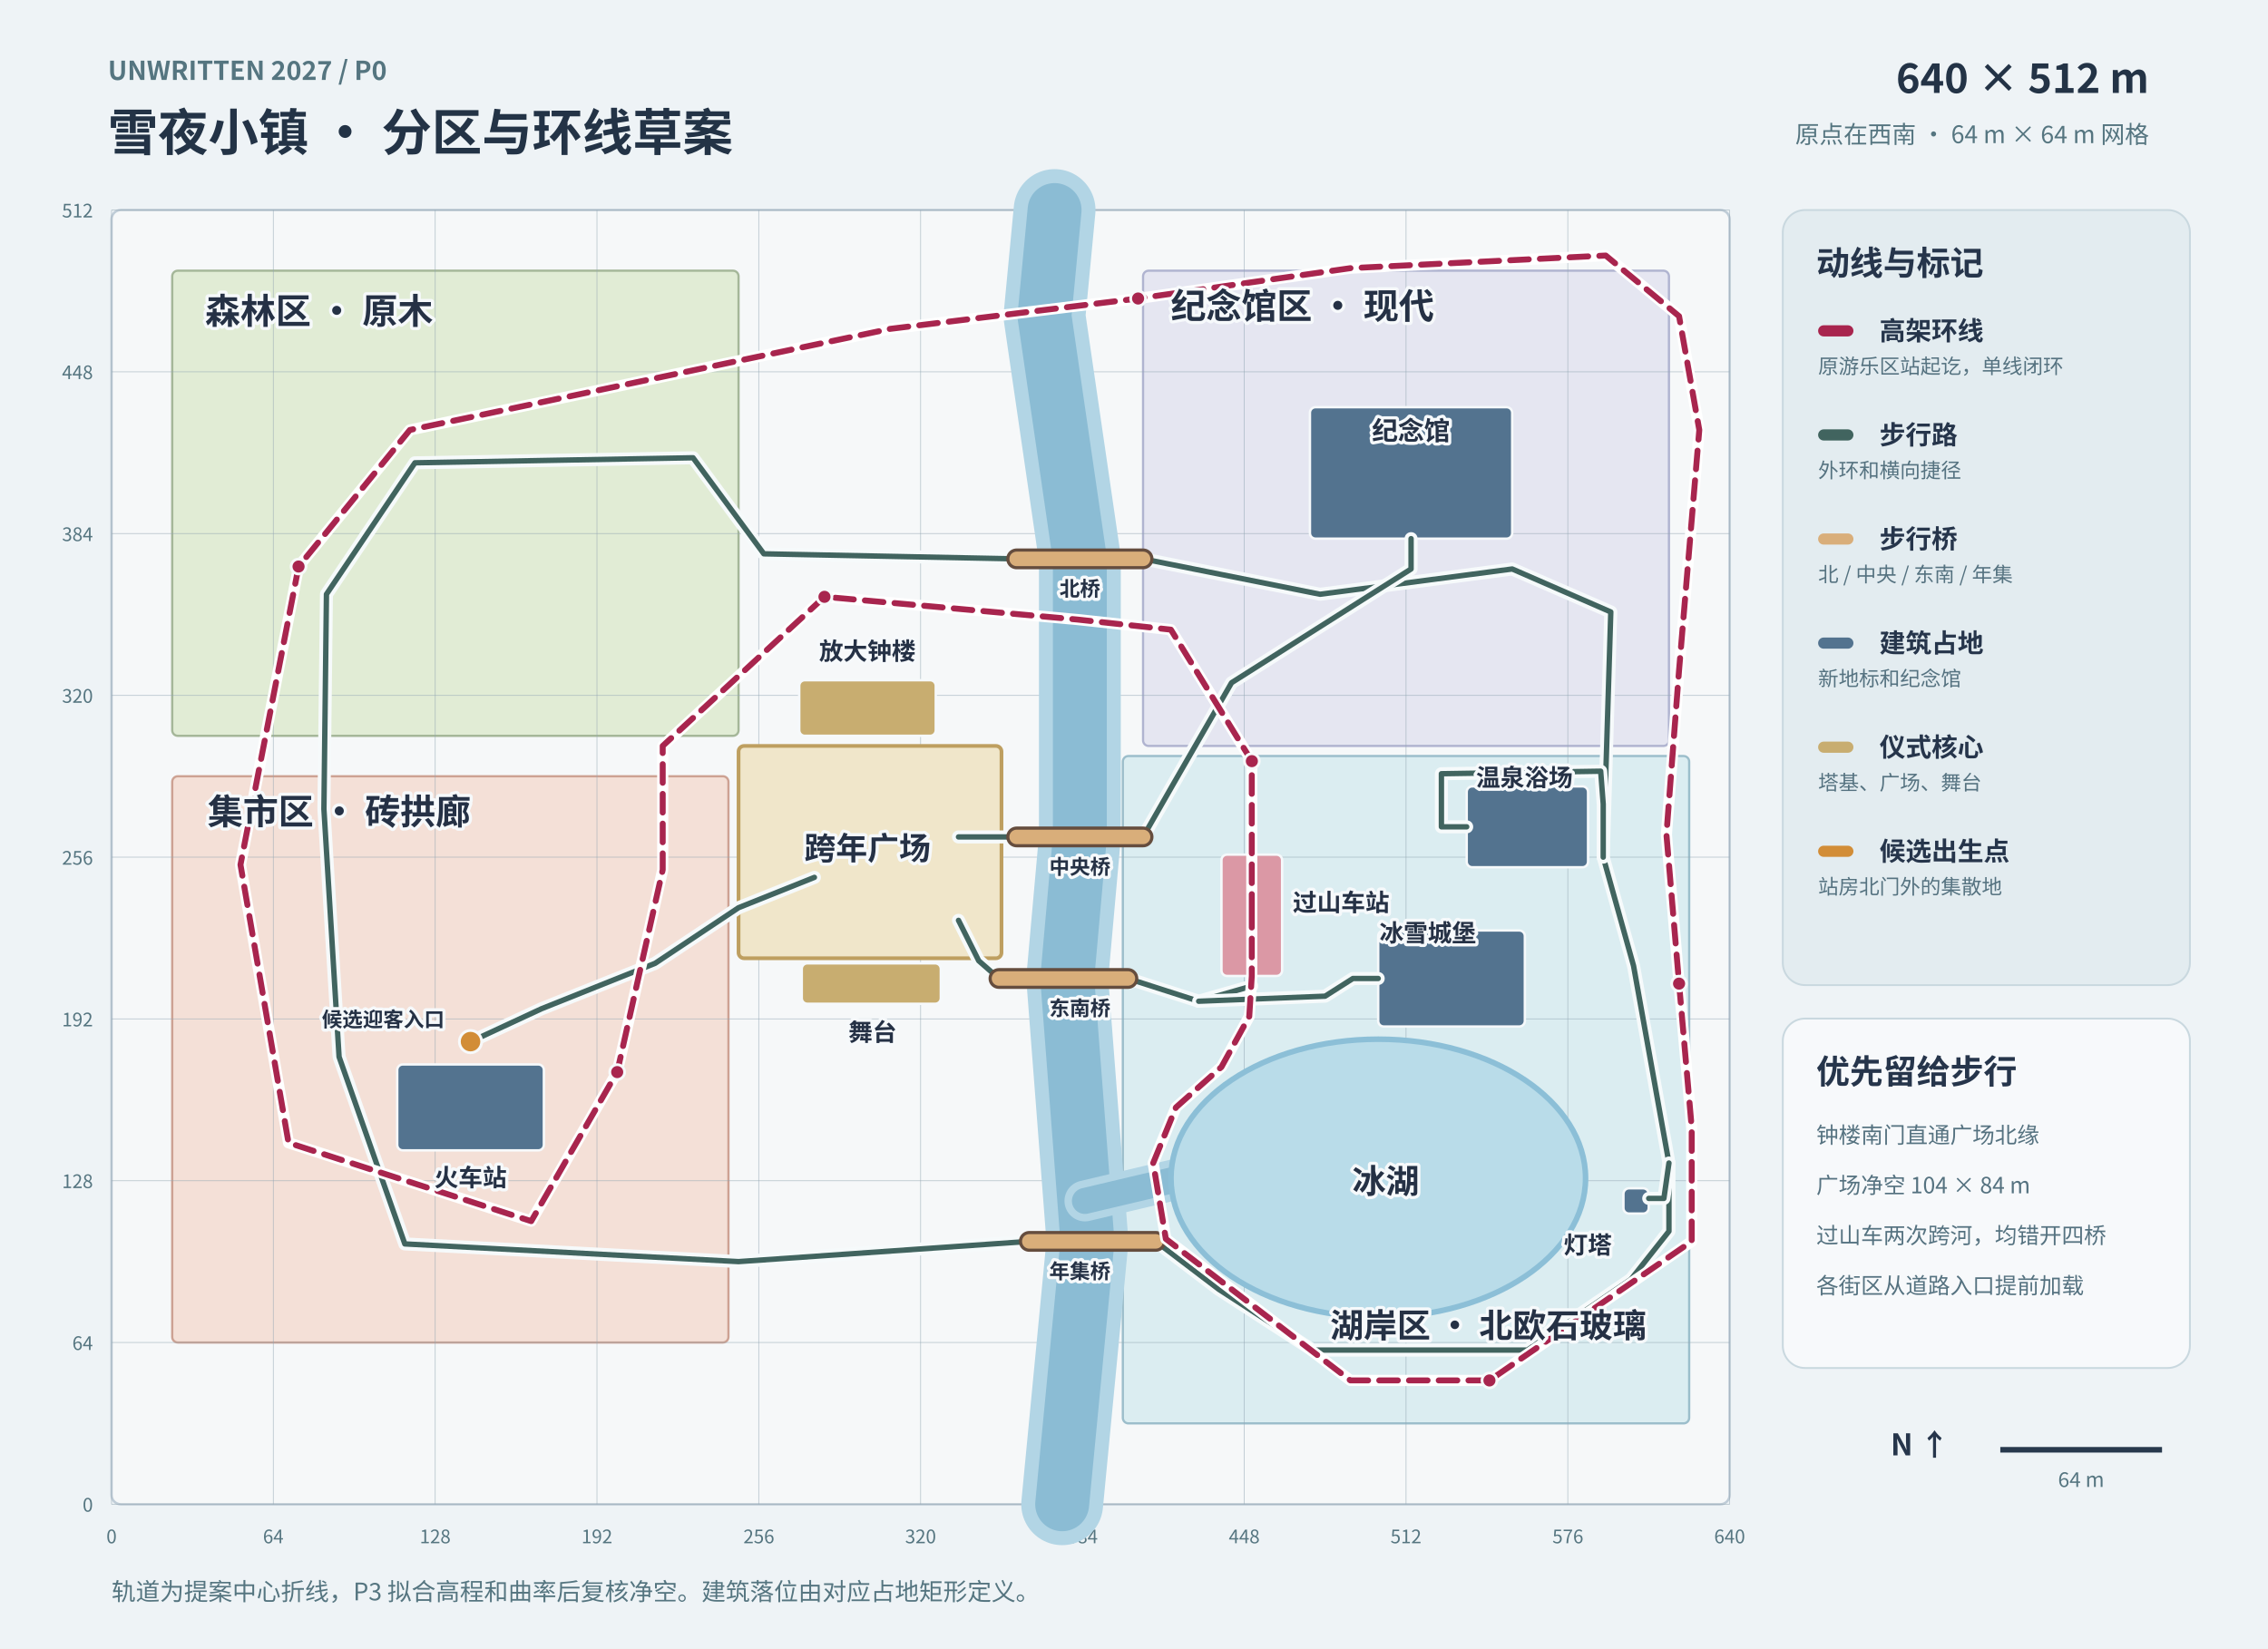
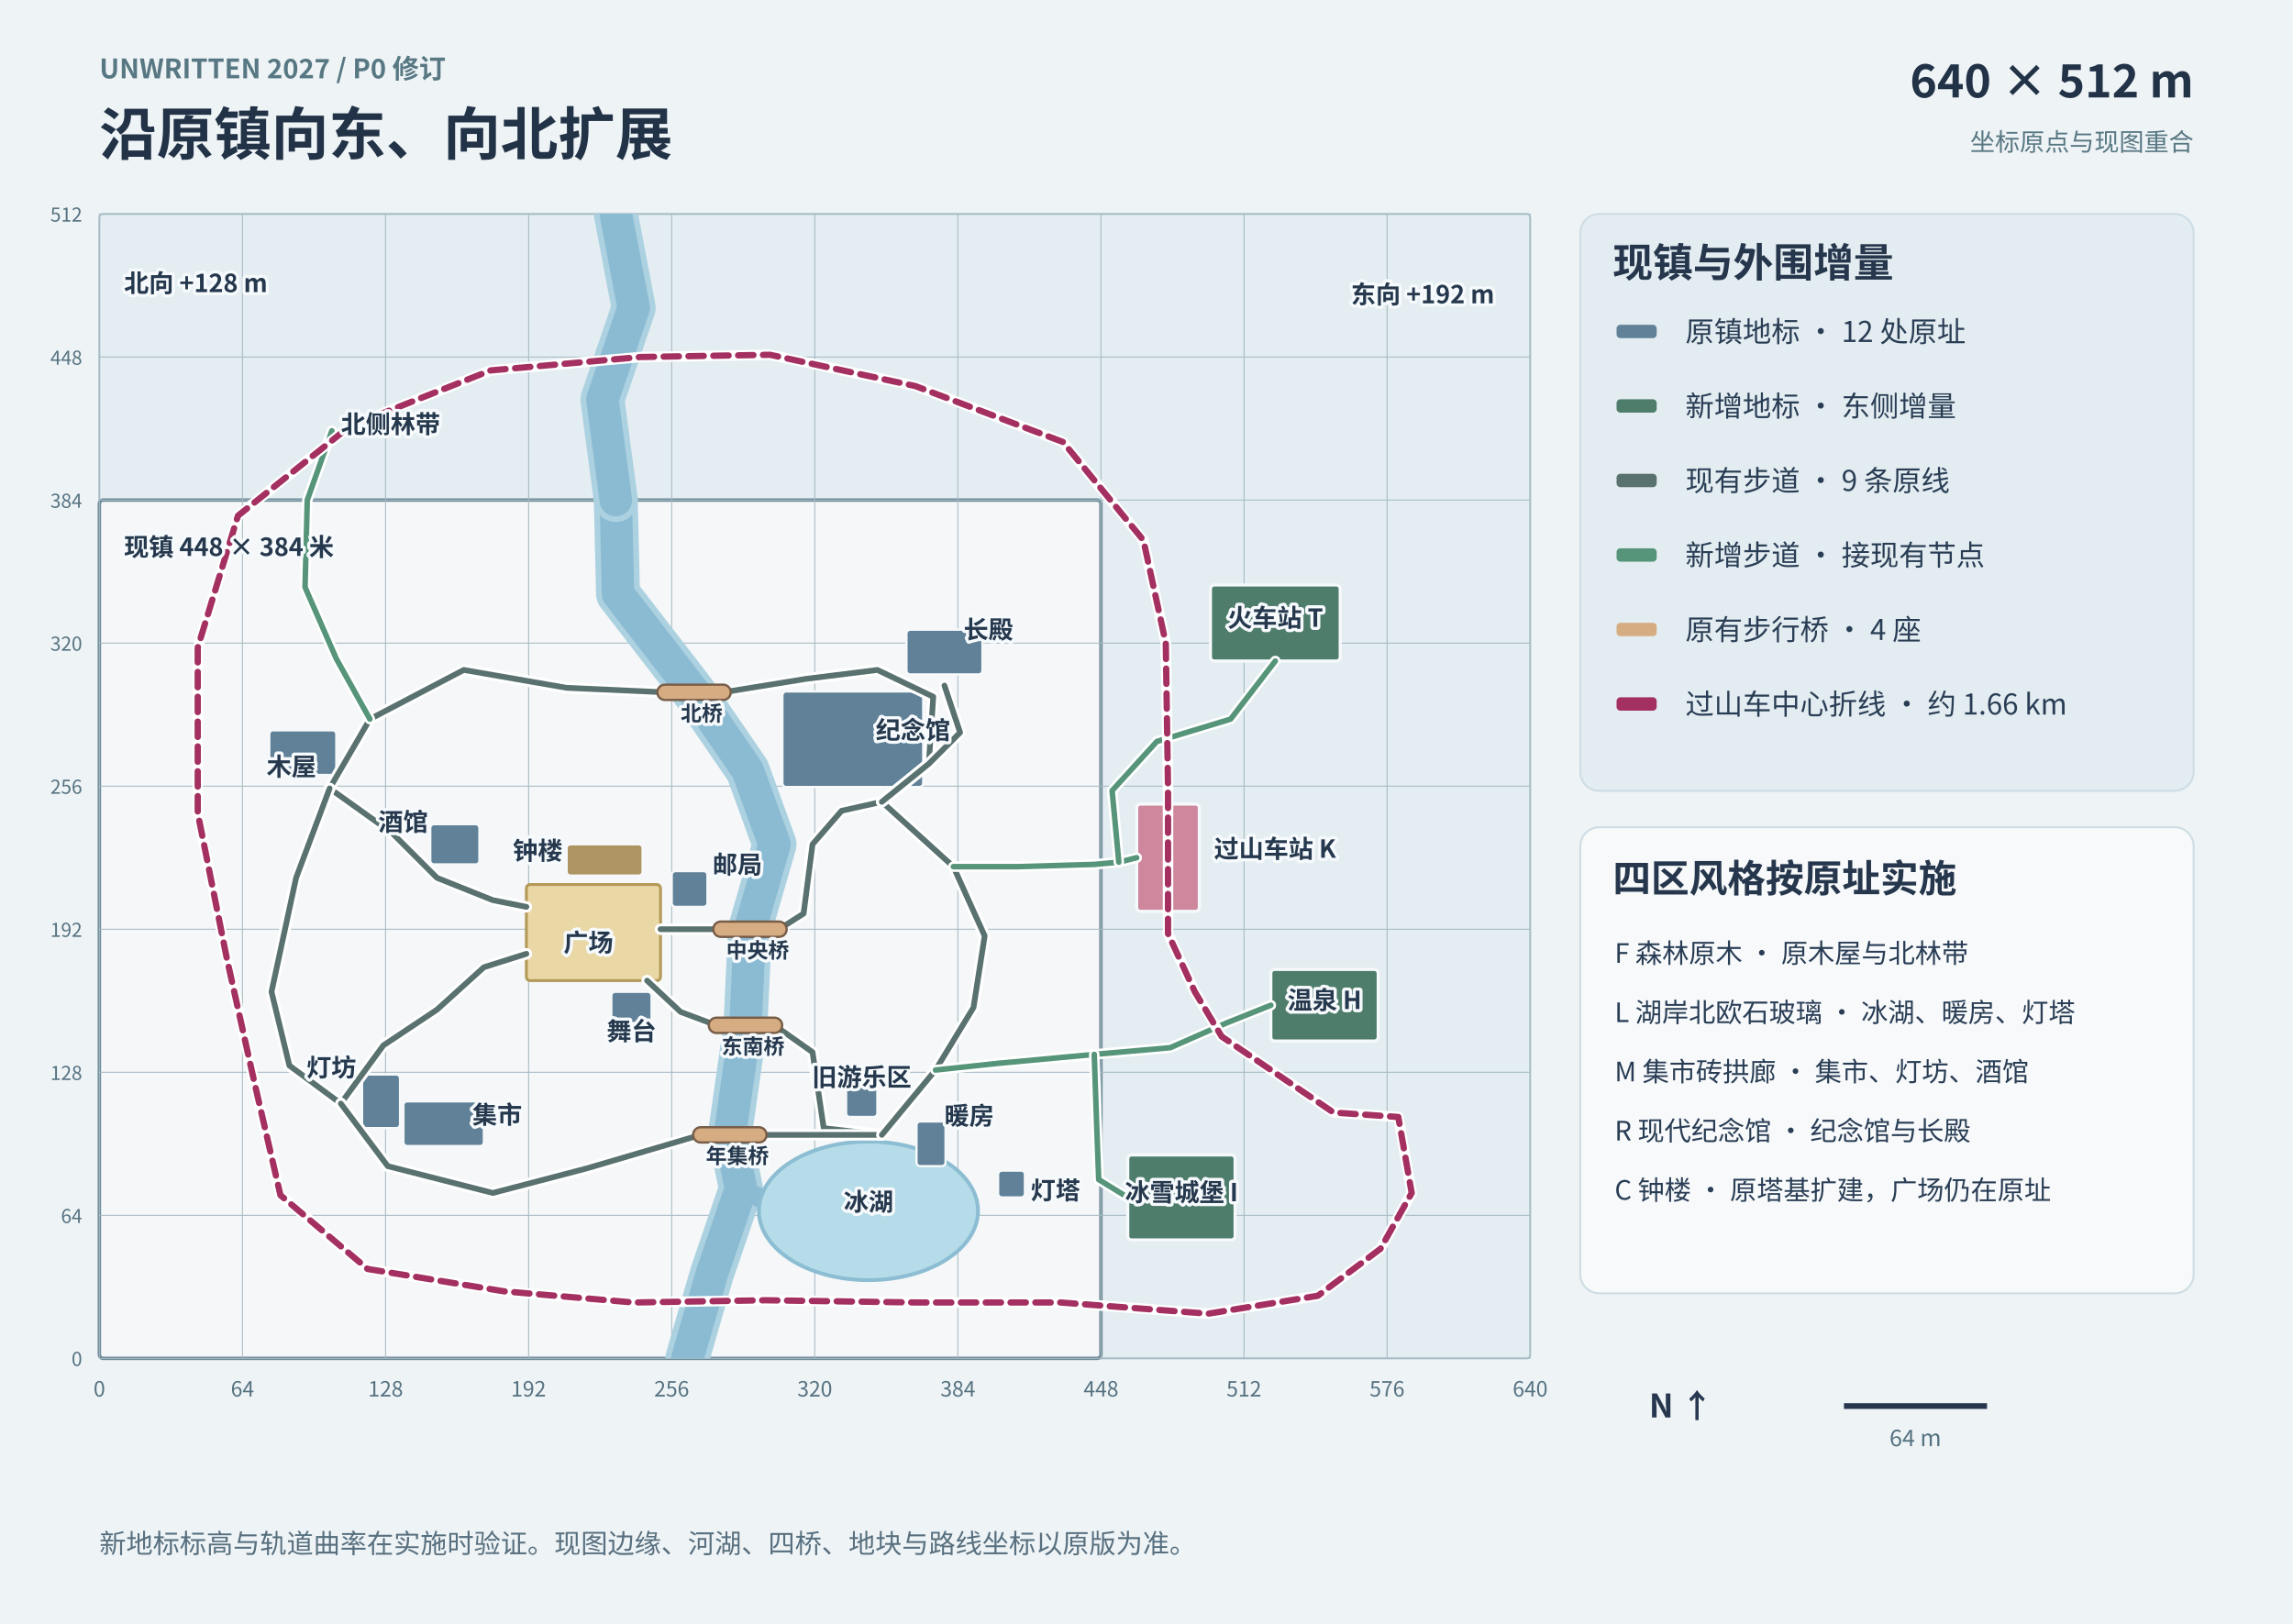
- <svg xmlns="http://www.w3.org/2000/svg" width="1220" height="887" viewBox="0 0 1220 887" role="img" aria-label="UNWRITTEN 2027 P0 分区与路线草案">
+ <svg xmlns="http://www.w3.org/2000/svg" width="1200" height="850" viewBox="0 0 1200 850" role="img" aria-label="UNWRITTEN 2027 P0 原镇向东向北扩展导览">
+   <defs>
+     <clipPath id="map">
+       <rect x="52" y="112" width="748.80" height="599.04" />
+     </clipPath>
+   </defs>
  <g font-family="Noto Sans CJK SC, Microsoft YaHei, sans-serif">
-     <rect x="0.00" y="0.00" width="1220.00" height="887.00" rx="0" fill="#eef3f6" stroke="none" stroke-width="1" />
-     <text x="58.0" y="43.0" fill="#557580" font-size="14" font-weight="700" text-anchor="start">UNWRITTEN 2027  /  P0</text>
-     <text x="58.0" y="81.0" fill="#233346" font-size="27" font-weight="700" text-anchor="start">雪夜小镇 · 分区与环线草案</text>
-     <text x="1156.0" y="50.0" fill="#233346" font-size="22" font-weight="700" text-anchor="end">640 × 512 m</text>
-     <text x="1156.0" y="77.0" fill="#557580" font-size="13" font-weight="400" text-anchor="end">原点在西南 · 64 m × 64 m 网格</text>
-     <rect x="60.00" y="113.00" width="870.40" height="696.32" rx="5" fill="#f6f8f9" stroke="#bfccd7" stroke-width="1.3" />
-     <rect x="92.64" y="145.64" width="304.64" height="250.24" rx="3" fill="#e1ecd5" stroke="#a5b799" stroke-width="1.2" />
-     <rect x="92.64" y="417.64" width="299.20" height="304.64" rx="3" fill="#f4e0d7" stroke="#cda293" stroke-width="1.2" />
-     <rect x="614.88" y="145.64" width="282.88" height="255.68" rx="3" fill="#e5e6f1" stroke="#b0b4d0" stroke-width="1.2" />
-     <rect x="604.00" y="406.76" width="304.64" height="359.04" rx="3" fill="#dbedf1" stroke="#9cbecb" stroke-width="1.2" />
-     <path d="M60.00 113v696.32" stroke="#91a5b2" stroke-width=".45" opacity=".55" />
-     <text x="60.0" y="830.3" fill="#557580" font-size="10" font-weight="400" text-anchor="middle">0</text>
-     <path d="M147.04 113v696.32" stroke="#91a5b2" stroke-width=".45" opacity=".55" />
-     <text x="147.0" y="830.3" fill="#557580" font-size="10" font-weight="400" text-anchor="middle">64</text>
-     <path d="M234.08 113v696.32" stroke="#91a5b2" stroke-width=".45" opacity=".55" />
-     <text x="234.1" y="830.3" fill="#557580" font-size="10" font-weight="400" text-anchor="middle">128</text>
-     <path d="M321.12 113v696.32" stroke="#91a5b2" stroke-width=".45" opacity=".55" />
-     <text x="321.1" y="830.3" fill="#557580" font-size="10" font-weight="400" text-anchor="middle">192</text>
-     <path d="M408.16 113v696.32" stroke="#91a5b2" stroke-width=".45" opacity=".55" />
-     <text x="408.2" y="830.3" fill="#557580" font-size="10" font-weight="400" text-anchor="middle">256</text>
-     <path d="M495.20 113v696.32" stroke="#91a5b2" stroke-width=".45" opacity=".55" />
-     <text x="495.2" y="830.3" fill="#557580" font-size="10" font-weight="400" text-anchor="middle">320</text>
-     <path d="M582.24 113v696.32" stroke="#91a5b2" stroke-width=".45" opacity=".55" />
-     <text x="582.2" y="830.3" fill="#557580" font-size="10" font-weight="400" text-anchor="middle">384</text>
-     <path d="M669.28 113v696.32" stroke="#91a5b2" stroke-width=".45" opacity=".55" />
-     <text x="669.3" y="830.3" fill="#557580" font-size="10" font-weight="400" text-anchor="middle">448</text>
-     <path d="M756.32 113v696.32" stroke="#91a5b2" stroke-width=".45" opacity=".55" />
-     <text x="756.3" y="830.3" fill="#557580" font-size="10" font-weight="400" text-anchor="middle">512</text>
-     <path d="M843.36 113v696.32" stroke="#91a5b2" stroke-width=".45" opacity=".55" />
-     <text x="843.4" y="830.3" fill="#557580" font-size="10" font-weight="400" text-anchor="middle">576</text>
-     <path d="M930.40 113v696.32" stroke="#91a5b2" stroke-width=".45" opacity=".55" />
-     <text x="930.4" y="830.3" fill="#557580" font-size="10" font-weight="400" text-anchor="middle">640</text>
-     <path d="M60 809.32h870.40" stroke="#91a5b2" stroke-width=".45" opacity=".55" />
-     <text x="50.0" y="813.3" fill="#557580" font-size="10" font-weight="400" text-anchor="end">0</text>
-     <path d="M60 722.28h870.40" stroke="#91a5b2" stroke-width=".45" opacity=".55" />
-     <text x="50.0" y="726.3" fill="#557580" font-size="10" font-weight="400" text-anchor="end">64</text>
-     <path d="M60 635.24h870.40" stroke="#91a5b2" stroke-width=".45" opacity=".55" />
-     <text x="50.0" y="639.2" fill="#557580" font-size="10" font-weight="400" text-anchor="end">128</text>
-     <path d="M60 548.20h870.40" stroke="#91a5b2" stroke-width=".45" opacity=".55" />
-     <text x="50.0" y="552.2" fill="#557580" font-size="10" font-weight="400" text-anchor="end">192</text>
-     <path d="M60 461.16h870.40" stroke="#91a5b2" stroke-width=".45" opacity=".55" />
-     <text x="50.0" y="465.2" fill="#557580" font-size="10" font-weight="400" text-anchor="end">256</text>
-     <path d="M60 374.12h870.40" stroke="#91a5b2" stroke-width=".45" opacity=".55" />
-     <text x="50.0" y="378.1" fill="#557580" font-size="10" font-weight="400" text-anchor="end">320</text>
-     <path d="M60 287.08h870.40" stroke="#91a5b2" stroke-width=".45" opacity=".55" />
-     <text x="50.0" y="291.1" fill="#557580" font-size="10" font-weight="400" text-anchor="end">384</text>
-     <path d="M60 200.04h870.40" stroke="#91a5b2" stroke-width=".45" opacity=".55" />
-     <text x="50.0" y="204.0" fill="#557580" font-size="10" font-weight="400" text-anchor="end">448</text>
-     <path d="M60 113.00h870.40" stroke="#91a5b2" stroke-width=".45" opacity=".55" />
-     <text x="50.0" y="117.0" fill="#557580" font-size="10" font-weight="400" text-anchor="end">512</text>
-     <polyline points="571.36,809.32 584.96,667.88 574.08,526.44 580.88,450.28 580.88,300.68 561.84,170.12 567.28,113.00" fill="none" stroke="#b2d5e5" stroke-width="44" stroke-linecap="round" stroke-linejoin="round" />
-     <polyline points="571.36,809.32 584.96,667.88 574.08,526.44 580.88,450.28 580.88,300.68 561.84,170.12 567.28,113.00" fill="none" stroke="#8bbcd4" stroke-width="29" stroke-linecap="round" stroke-linejoin="round" />
-     <polyline points="583.60,646.12 635.28,633.88" fill="none" stroke="#b2d5e5" stroke-width="22" stroke-linecap="round" stroke-linejoin="round" />
-     <polyline points="583.60,646.12 635.28,633.88" fill="none" stroke="#8bbcd4" stroke-width="14" stroke-linecap="round" stroke-linejoin="round" />
-     <ellipse cx="741.4" cy="633.9" rx="111.5" ry="74.8" fill="#b9dce9" stroke="#8cbfd7" stroke-width="3" />
-     <rect x="397.28" y="401.32" width="141.44" height="114.24" rx="3" fill="#f0e6ca" stroke="#be9f60" stroke-width="2" />
-     <rect x="429.92" y="365.96" width="73.44" height="29.92" rx="3" fill="#c8ad70" stroke="#f6f9fb" stroke-width="1.3" />
-     <rect x="431.28" y="518.28" width="74.80" height="21.76" rx="3" fill="#c8ad70" stroke="#f6f9fb" stroke-width="1.3" />
-     <rect x="213.68" y="572.68" width="78.88" height="46.24" rx="3" fill="#53738f" stroke="#f6f9fb" stroke-width="1.3" />
-     <rect x="788.96" y="423.08" width="65.28" height="43.52" rx="3" fill="#53738f" stroke="#f6f9fb" stroke-width="1.3" />
-     <rect x="741.36" y="500.60" width="78.88" height="51.68" rx="3" fill="#53738f" stroke="#f6f9fb" stroke-width="1.3" />
-     <rect x="704.64" y="219.08" width="108.80" height="70.72" rx="3" fill="#53738f" stroke="#f6f9fb" stroke-width="1.3" />
-     <rect x="873.28" y="639.32" width="13.60" height="13.60" rx="3" fill="#53738f" stroke="#f6f9fb" stroke-width="1.3" />
-     <rect x="657.04" y="459.80" width="32.64" height="65.28" rx="3" fill="#db98a5" stroke="#f6f9fb" stroke-width="1.3" />
-     <polyline points="546.88,300.68 410.88,297.96 372.80,246.28 223.20,249.00 175.60,319.72 174.24,435.32 182.40,568.60 217.76,669.24 397.28,678.76 553.68,667.88 621.68,667.88 655.68,693.72 706.00,726.36 821.60,726.36 877.36,688.28 897.76,662.44 897.76,625.72 878.72,519.64 862.40,461.16 866.48,329.24 813.44,306.12 710.08,319.72 614.88,300.68 546.88,300.68" fill="none" stroke="#f6fafb" stroke-width="7.0" stroke-linecap="round" stroke-linejoin="round" />
-     <polyline points="546.88,300.68 410.88,297.96 372.80,246.28 223.20,249.00 175.60,319.72 174.24,435.32 182.40,568.60 217.76,669.24 397.28,678.76 553.68,667.88 621.68,667.88 655.68,693.72 706.00,726.36 821.60,726.36 877.36,688.28 897.76,662.44 897.76,625.72 878.72,519.64 862.40,461.16 866.48,329.24 813.44,306.12 710.08,319.72 614.88,300.68 546.88,300.68" fill="none" stroke="#41645f" stroke-width="2.9" stroke-linecap="round" stroke-linejoin="round" />
-     <polyline points="253.12,560.44 291.20,542.76 352.40,518.28 397.28,488.36 438.08,472.04" fill="none" stroke="#f6fafb" stroke-width="7.0" stroke-linecap="round" stroke-linejoin="round" />
-     <polyline points="253.12,560.44 291.20,542.76 352.40,518.28 397.28,488.36 438.08,472.04" fill="none" stroke="#41645f" stroke-width="2.9" stroke-linecap="round" stroke-linejoin="round" />
-     <polyline points="515.60,450.28 546.88,450.28 614.88,450.28 631.20,421.72 662.48,367.32 759.04,306.12 759.04,289.80" fill="none" stroke="#f6fafb" stroke-width="7.0" stroke-linecap="round" stroke-linejoin="round" />
-     <polyline points="515.60,450.28 546.88,450.28 614.88,450.28 631.20,421.72 662.48,367.32 759.04,306.12 759.04,289.80" fill="none" stroke="#41645f" stroke-width="2.9" stroke-linecap="round" stroke-linejoin="round" />
-     <polyline points="515.60,495.16 526.48,516.92 537.36,526.44 606.72,526.44 644.80,538.68 673.36,530.52" fill="none" stroke="#f6fafb" stroke-width="7.0" stroke-linecap="round" stroke-linejoin="round" />
-     <polyline points="515.60,495.16 526.48,516.92 537.36,526.44 606.72,526.44 644.80,538.68 673.36,530.52" fill="none" stroke="#41645f" stroke-width="2.9" stroke-linecap="round" stroke-linejoin="round" />
-     <polyline points="644.80,538.68 712.80,535.96 727.76,526.44 741.36,526.44" fill="none" stroke="#f6fafb" stroke-width="7.0" stroke-linecap="round" stroke-linejoin="round" />
-     <polyline points="644.80,538.68 712.80,535.96 727.76,526.44 741.36,526.44" fill="none" stroke="#41645f" stroke-width="2.9" stroke-linecap="round" stroke-linejoin="round" />
-     <polyline points="862.40,461.16 862.40,432.60 861.04,414.92 775.36,416.28 775.36,444.84 788.96,444.84" fill="none" stroke="#f6fafb" stroke-width="7.0" stroke-linecap="round" stroke-linejoin="round" />
-     <polyline points="862.40,461.16 862.40,432.60 861.04,414.92 775.36,416.28 775.36,444.84 788.96,444.84" fill="none" stroke="#41645f" stroke-width="2.9" stroke-linecap="round" stroke-linejoin="round" />
-     <polyline points="897.76,625.72 895.04,644.76 886.88,644.76" fill="none" stroke="#f6fafb" stroke-width="7.0" stroke-linecap="round" stroke-linejoin="round" />
-     <polyline points="897.76,625.72 895.04,644.76 886.88,644.76" fill="none" stroke="#41645f" stroke-width="2.9" stroke-linecap="round" stroke-linejoin="round" />
-     <polyline points="546.88,300.68 614.88,300.68" fill="none" stroke="#654d3e" stroke-width="11.2" stroke-linecap="round" stroke-linejoin="round" />
-     <polyline points="546.88,300.68 614.88,300.68" fill="none" stroke="#d9ae7a" stroke-width="7.8" stroke-linecap="round" stroke-linejoin="round" />
-     <polyline points="546.88,450.28 614.88,450.28" fill="none" stroke="#654d3e" stroke-width="11.2" stroke-linecap="round" stroke-linejoin="round" />
-     <polyline points="546.88,450.28 614.88,450.28" fill="none" stroke="#d9ae7a" stroke-width="7.8" stroke-linecap="round" stroke-linejoin="round" />
-     <polyline points="537.36,526.44 606.72,526.44" fill="none" stroke="#654d3e" stroke-width="11.2" stroke-linecap="round" stroke-linejoin="round" />
-     <polyline points="537.36,526.44 606.72,526.44" fill="none" stroke="#d9ae7a" stroke-width="7.8" stroke-linecap="round" stroke-linejoin="round" />
-     <polyline points="553.68,667.88 621.68,667.88" fill="none" stroke="#654d3e" stroke-width="11.2" stroke-linecap="round" stroke-linejoin="round" />
-     <polyline points="553.68,667.88 621.68,667.88" fill="none" stroke="#d9ae7a" stroke-width="7.8" stroke-linecap="round" stroke-linejoin="round" />
-     <polyline points="673.36,491.08 673.36,409.48 629.84,338.76 579.52,333.32 443.52,321.08 356.48,401.32 356.48,467.96 332.00,576.76 285.76,657.00 155.20,614.84 129.36,465.24 160.64,304.76 220.48,231.32 478.88,176.92 612.16,160.60 726.40,144.28 863.76,137.48 903.20,170.12 914.08,231.32 903.20,360.52 896.40,448.92 903.20,529.16 910.00,606.68 910.00,667.88 801.20,742.68 726.40,742.68 627.12,666.52 620.32,625.72 632.56,595.80 657.04,574.04 672.00,546.84 673.36,525.08 673.36,491.08" fill="none" stroke="#ffffff" stroke-width="6" stroke-linecap="round" stroke-linejoin="round" />
-     <polyline points="673.36,491.08 673.36,409.48 629.84,338.76 579.52,333.32 443.52,321.08 356.48,401.32 356.48,467.96 332.00,576.76 285.76,657.00 155.20,614.84 129.36,465.24 160.64,304.76 220.48,231.32 478.88,176.92 612.16,160.60 726.40,144.28 863.76,137.48 903.20,170.12 914.08,231.32 903.20,360.52 896.40,448.92 903.20,529.16 910.00,606.68 910.00,667.88 801.20,742.68 726.40,742.68 627.12,666.52 620.32,625.72 632.56,595.80 657.04,574.04 672.00,546.84 673.36,525.08 673.36,491.08" fill="none" stroke="#a8254e" stroke-width="3.2" stroke-linecap="round" stroke-linejoin="round" stroke-dasharray="10 6" />
-     <circle cx="673.4" cy="409.5" r="4" fill="#a8254e" stroke="#f7f9fa" stroke-width="1.5" />
-     <circle cx="443.5" cy="321.1" r="4" fill="#a8254e" stroke="#f7f9fa" stroke-width="1.5" />
-     <circle cx="332.0" cy="576.8" r="4" fill="#a8254e" stroke="#f7f9fa" stroke-width="1.5" />
-     <circle cx="160.6" cy="304.8" r="4" fill="#a8254e" stroke="#f7f9fa" stroke-width="1.5" />
-     <circle cx="612.2" cy="160.6" r="4" fill="#a8254e" stroke="#f7f9fa" stroke-width="1.5" />
-     <circle cx="903.2" cy="529.2" r="4" fill="#a8254e" stroke="#f7f9fa" stroke-width="1.5" />
-     <circle cx="801.2" cy="742.7" r="4" fill="#a8254e" stroke="#f7f9fa" stroke-width="1.5" />
-     <circle cx="253.1" cy="560.4" r="6" fill="#d28d37" stroke="#f7f9fa" stroke-width="1.5" />
-     <text x="110.3" y="174.2" fill="#253145" stroke="#f6f9fb" stroke-width="3.4" stroke-linejoin="round" paint-order="stroke fill" font-size="19" font-weight="600" text-anchor="start">森林区 · 原木</text>
-     <text x="111.7" y="443.5" fill="#253145" stroke="#f6f9fb" stroke-width="3.4" stroke-linejoin="round" paint-order="stroke fill" font-size="19" font-weight="600" text-anchor="start">集市区 · 砖拱廊</text>
-     <text x="629.8" y="171.5" fill="#253145" stroke="#f6f9fb" stroke-width="3.4" stroke-linejoin="round" paint-order="stroke fill" font-size="19" font-weight="600" text-anchor="start">纪念馆区 · 现代</text>
-     <text x="715.5" y="719.6" fill="#253145" stroke="#f6f9fb" stroke-width="3.4" stroke-linejoin="round" paint-order="stroke fill" font-size="18" font-weight="600" text-anchor="start">湖岸区 · 北欧石玻璃</text>
-     <text x="466.6" y="462.5" fill="#253145" stroke="#f6f9fb" stroke-width="3.4" stroke-linejoin="round" paint-order="stroke fill" font-size="17" font-weight="600" text-anchor="middle">跨年广场</text>
-     <text x="466.6" y="355.0" fill="#253145" stroke="#f6f9fb" stroke-width="3.4" stroke-linejoin="round" paint-order="stroke fill" font-size="13" font-weight="600" text-anchor="middle">放大钟楼</text>
-     <text x="469.4" y="560.0" fill="#253145" stroke="#f6f9fb" stroke-width="3.4" stroke-linejoin="round" paint-order="stroke fill" font-size="13" font-weight="600" text-anchor="middle">舞台</text>
-     <text x="253.1" y="638.2" fill="#253145" stroke="#f6f9fb" stroke-width="3.4" stroke-linejoin="round" paint-order="stroke fill" font-size="13" font-weight="600" text-anchor="middle">火车站</text>
-     <text x="239.1" y="552.4" fill="#253145" stroke="#f6f9fb" stroke-width="3.4" stroke-linejoin="round" paint-order="stroke fill" font-size="11" font-weight="600" text-anchor="end">候选迎客入口</text>
-     <text x="759.0" y="236.8" fill="#253145" stroke="#f6f9fb" stroke-width="3.4" stroke-linejoin="round" paint-order="stroke fill" font-size="14" font-weight="600" text-anchor="middle">纪念馆</text>
-     <text x="742.0" y="506.6" fill="#253145" stroke="#f6f9fb" stroke-width="3.4" stroke-linejoin="round" paint-order="stroke fill" font-size="13" font-weight="600" text-anchor="start">冰雪城堡</text>
-     <text x="846.0" y="423.0" fill="#253145" stroke="#f6f9fb" stroke-width="3.4" stroke-linejoin="round" paint-order="stroke fill" font-size="13" font-weight="600" text-anchor="end">温泉浴场</text>
-     <text x="745.4" y="642.0" fill="#253145" stroke="#f6f9fb" stroke-width="3.4" stroke-linejoin="round" paint-order="stroke fill" font-size="18" font-weight="600" text-anchor="middle">冰湖</text>
-     <text x="867.1" y="674.5" fill="#253145" stroke="#f6f9fb" stroke-width="3.4" stroke-linejoin="round" paint-order="stroke fill" font-size="13" font-weight="600" text-anchor="end">灯塔</text>
-     <text x="695.4" y="490.2" fill="#253145" stroke="#f6f9fb" stroke-width="3.4" stroke-linejoin="round" paint-order="stroke fill" font-size="13" font-weight="600" text-anchor="start">过山车站</text>
-     <text x="580.9" y="320.7" fill="#253145" stroke="#f6f9fb" stroke-width="3.4" stroke-linejoin="round" paint-order="stroke fill" font-size="11" font-weight="600" text-anchor="middle">北桥</text>
-     <text x="580.9" y="470.3" fill="#253145" stroke="#f6f9fb" stroke-width="3.4" stroke-linejoin="round" paint-order="stroke fill" font-size="11" font-weight="600" text-anchor="middle">中央桥</text>
-     <text x="580.9" y="546.4" fill="#253145" stroke="#f6f9fb" stroke-width="3.4" stroke-linejoin="round" paint-order="stroke fill" font-size="11" font-weight="600" text-anchor="middle">东南桥</text>
-     <text x="580.9" y="687.9" fill="#253145" stroke="#f6f9fb" stroke-width="3.4" stroke-linejoin="round" paint-order="stroke fill" font-size="11" font-weight="600" text-anchor="middle">年集桥</text>
-     <rect x="959.00" y="113.00" width="219.00" height="417.00" rx="12" fill="#e3ecf0" stroke="#c9d8df" stroke-width="1" />
-     <text x="977.0" y="148.0" fill="#26354b" font-size="18" font-weight="700" text-anchor="start">动线与标记</text>
-     <rect x="978.00" y="175.00" width="19.00" height="6.00" rx="3" fill="#a8254e" stroke="none" stroke-width="1" />
-     <text x="1011.0" y="183.0" fill="#26354b" font-size="14" font-weight="700" text-anchor="start">高架环线</text>
-     <text x="978.0" y="201.0" fill="#557280" font-size="11" font-weight="400" text-anchor="start">原游乐区站起讫，单线闭环</text>
-     <rect x="978.00" y="231.00" width="19.00" height="6.00" rx="3" fill="#41645f" stroke="none" stroke-width="1" />
-     <text x="1011.0" y="239.0" fill="#26354b" font-size="14" font-weight="700" text-anchor="start">步行路</text>
-     <text x="978.0" y="257.0" fill="#557280" font-size="11" font-weight="400" text-anchor="start">外环和横向捷径</text>
-     <rect x="978.00" y="287.00" width="19.00" height="6.00" rx="3" fill="#d9ae7a" stroke="none" stroke-width="1" />
-     <text x="1011.0" y="295.0" fill="#26354b" font-size="14" font-weight="700" text-anchor="start">步行桥</text>
-     <text x="978.0" y="313.0" fill="#557280" font-size="11" font-weight="400" text-anchor="start">北 / 中央 / 东南 / 年集</text>
-     <rect x="978.00" y="343.00" width="19.00" height="6.00" rx="3" fill="#53738f" stroke="none" stroke-width="1" />
-     <text x="1011.0" y="351.0" fill="#26354b" font-size="14" font-weight="700" text-anchor="start">建筑占地</text>
-     <text x="978.0" y="369.0" fill="#557280" font-size="11" font-weight="400" text-anchor="start">新地标和纪念馆</text>
-     <rect x="978.00" y="399.00" width="19.00" height="6.00" rx="3" fill="#c8ad70" stroke="none" stroke-width="1" />
-     <text x="1011.0" y="407.0" fill="#26354b" font-size="14" font-weight="700" text-anchor="start">仪式核心</text>
-     <text x="978.0" y="425.0" fill="#557280" font-size="11" font-weight="400" text-anchor="start">塔基、广场、舞台</text>
-     <rect x="978.00" y="455.00" width="19.00" height="6.00" rx="3" fill="#d28d37" stroke="none" stroke-width="1" />
-     <text x="1011.0" y="463.0" fill="#26354b" font-size="14" font-weight="700" text-anchor="start">候选出生点</text>
-     <text x="978.0" y="481.0" fill="#557280" font-size="11" font-weight="400" text-anchor="start">站房北门外的集散地</text>
-     <rect x="959.00" y="548.00" width="219.00" height="188.00" rx="12" fill="#f7f9fb" stroke="#c9d8df" stroke-width="1" />
-     <text x="977.0" y="583.0" fill="#26354b" font-size="18" font-weight="700" text-anchor="start">优先留给步行</text>
-     <text x="977.0" y="615.0" fill="#557280" font-size="12" font-weight="400" text-anchor="start">钟楼南门直通广场北缘</text>
-     <text x="977.0" y="642.0" fill="#557280" font-size="12" font-weight="400" text-anchor="start">广场净空 104 × 84 m</text>
-     <text x="977.0" y="669.0" fill="#557280" font-size="12" font-weight="400" text-anchor="start">过山车两次跨河，均错开四桥</text>
-     <text x="977.0" y="696.0" fill="#557280" font-size="12" font-weight="400" text-anchor="start">各街区从道路入口提前加载</text>
-     <text x="1017.0" y="783.0" fill="#26354b" font-size="16" font-weight="700" text-anchor="start">N  ↑</text>
-     <path d="M1076 780h87.0" stroke="#28394d" stroke-width="3" />
-     <text x="1119.5" y="800.0" fill="#557580" font-size="11" font-weight="400" text-anchor="middle">64 m</text>
-     <text x="60.0" y="861.0" fill="#557580" font-size="13" font-weight="400" text-anchor="start">轨道为提案中心折线，P3 拟合高程和曲率后复核净空。建筑落位由对应占地矩形定义。</text>
+     <rect x="0.00" y="0.00" width="1200.00" height="850.00" rx="0" fill="#eef3f6" stroke="none" stroke-width="1" />
+     <text x="52.0" y="41.0" font-size="14" fill="#577782" text-anchor="start" font-weight="700">UNWRITTEN 2027  /  P0 修订</text>
+     <text x="52.0" y="81.0" font-size="30" fill="#223247" text-anchor="start" font-weight="700">沿原镇向东、向北扩展</text>
+     <text x="1148.0" y="51.0" font-size="24" fill="#223247" text-anchor="end" font-weight="700">640 × 512 m</text>
+     <text x="1148.0" y="79.0" font-size="13" fill="#577782" text-anchor="end" font-weight="400">坐标原点与现图重合</text>
+     <rect x="52.00" y="112.00" width="748.80" height="599.04" rx="2" fill="#e4edf1" stroke="#b0c6cd" stroke-width="1" />
+     <rect x="52.00" y="261.76" width="524.16" height="449.28" rx="2" fill="#f5f7f8" stroke="#6d8a98" stroke-width="1.8" />
+     <path d="M52.00 112v599.04" stroke="#a5b9c2" stroke-width=".5" />
+     <text x="52.0" y="731.0" font-size="11" fill="#557280" text-anchor="middle" font-weight="400">0</text>
+     <path d="M126.88 112v599.04" stroke="#a5b9c2" stroke-width=".5" />
+     <text x="126.9" y="731.0" font-size="11" fill="#557280" text-anchor="middle" font-weight="400">64</text>
+     <path d="M201.76 112v599.04" stroke="#a5b9c2" stroke-width=".5" />
+     <text x="201.8" y="731.0" font-size="11" fill="#557280" text-anchor="middle" font-weight="400">128</text>
+     <path d="M276.64 112v599.04" stroke="#a5b9c2" stroke-width=".5" />
+     <text x="276.6" y="731.0" font-size="11" fill="#557280" text-anchor="middle" font-weight="400">192</text>
+     <path d="M351.52 112v599.04" stroke="#a5b9c2" stroke-width=".5" />
+     <text x="351.5" y="731.0" font-size="11" fill="#557280" text-anchor="middle" font-weight="400">256</text>
+     <path d="M426.40 112v599.04" stroke="#a5b9c2" stroke-width=".5" />
+     <text x="426.4" y="731.0" font-size="11" fill="#557280" text-anchor="middle" font-weight="400">320</text>
+     <path d="M501.28 112v599.04" stroke="#a5b9c2" stroke-width=".5" />
+     <text x="501.3" y="731.0" font-size="11" fill="#557280" text-anchor="middle" font-weight="400">384</text>
+     <path d="M576.16 112v599.04" stroke="#a5b9c2" stroke-width=".5" />
+     <text x="576.2" y="731.0" font-size="11" fill="#557280" text-anchor="middle" font-weight="400">448</text>
+     <path d="M651.04 112v599.04" stroke="#a5b9c2" stroke-width=".5" />
+     <text x="651.0" y="731.0" font-size="11" fill="#557280" text-anchor="middle" font-weight="400">512</text>
+     <path d="M725.92 112v599.04" stroke="#a5b9c2" stroke-width=".5" />
+     <text x="725.9" y="731.0" font-size="11" fill="#557280" text-anchor="middle" font-weight="400">576</text>
+     <path d="M800.80 112v599.04" stroke="#a5b9c2" stroke-width=".5" />
+     <text x="800.8" y="731.0" font-size="11" fill="#557280" text-anchor="middle" font-weight="400">640</text>
+     <path d="M52 711.04h748.80" stroke="#a5b9c2" stroke-width=".5" />
+     <text x="43.0" y="715.0" font-size="10" fill="#557280" text-anchor="end" font-weight="400">0</text>
+     <path d="M52 636.16h748.80" stroke="#a5b9c2" stroke-width=".5" />
+     <text x="43.0" y="640.2" font-size="10" fill="#557280" text-anchor="end" font-weight="400">64</text>
+     <path d="M52 561.28h748.80" stroke="#a5b9c2" stroke-width=".5" />
+     <text x="43.0" y="565.3" font-size="10" fill="#557280" text-anchor="end" font-weight="400">128</text>
+     <path d="M52 486.40h748.80" stroke="#a5b9c2" stroke-width=".5" />
+     <text x="43.0" y="490.4" font-size="10" fill="#557280" text-anchor="end" font-weight="400">192</text>
+     <path d="M52 411.52h748.80" stroke="#a5b9c2" stroke-width=".5" />
+     <text x="43.0" y="415.5" font-size="10" fill="#557280" text-anchor="end" font-weight="400">256</text>
+     <path d="M52 336.64h748.80" stroke="#a5b9c2" stroke-width=".5" />
+     <text x="43.0" y="340.6" font-size="10" fill="#557280" text-anchor="end" font-weight="400">320</text>
+     <path d="M52 261.76h748.80" stroke="#a5b9c2" stroke-width=".5" />
+     <text x="43.0" y="265.8" font-size="10" fill="#557280" text-anchor="end" font-weight="400">384</text>
+     <path d="M52 186.88h748.80" stroke="#a5b9c2" stroke-width=".5" />
+     <text x="43.0" y="190.9" font-size="10" fill="#557280" text-anchor="end" font-weight="400">448</text>
+     <path d="M52 112.00h748.80" stroke="#a5b9c2" stroke-width=".5" />
+     <text x="43.0" y="116.0" font-size="10" fill="#557280" text-anchor="end" font-weight="400">512</text>
+     <g clip-path="url(#map)">
+       <polyline points="322.27,261.76 323.44,310.90 363.22,362.38 391.30,403.33 405.34,441.94 392.47,486.40 390.13,536.71 381.94,594.04 387.79,622.12 372.58,666.58 359.71,711.04" fill="none" stroke="#acd1e0" stroke-width="23" stroke-linecap="round" stroke-linejoin="round" />
+       <polyline points="322.27,261.76 323.44,310.90 363.22,362.38 391.30,403.33 405.34,441.94 392.47,486.40 390.13,536.71 381.94,594.04 387.79,622.12 372.58,666.58 359.71,711.04" fill="none" stroke="#8bbbd3" stroke-width="17" stroke-linecap="round" stroke-linejoin="round" />
+       <polyline points="322.27,261.76 315.25,209.11 331.63,161.14 322.27,112.00" fill="none" stroke="#acd1e0" stroke-width="23" stroke-linecap="round" stroke-linejoin="round" />
+       <polyline points="322.27,261.76 315.25,209.11 331.63,161.14 322.27,112.00" fill="none" stroke="#8bbbd3" stroke-width="17" stroke-linecap="round" stroke-linejoin="round" />
+       <polyline points="387.79,622.12 408.85,632.65" fill="none" stroke="#8bbbd3" stroke-width="10" stroke-linecap="round" stroke-linejoin="round" />
+       <ellipse cx="454.48" cy="633.82" rx="57.33" ry="36.27" fill="#b5dce8" stroke="#8cbdd3" stroke-width="2" />
+     </g>
+     <rect x="275.47" y="463.00" width="70.20" height="50.31" rx="2" fill="#e9d7a5" stroke="#b49a58" stroke-width="1.5" />
+     <rect x="296.53" y="441.94" width="39.78" height="16.38" rx="2" fill="#ad9462" stroke="#f6f9fb" stroke-width="1.2" />
+     <rect x="225.16" y="431.41" width="25.74" height="21.06" rx="2" fill="#608197" stroke="#f6f9fb" stroke-width="1.2" />
+     <rect x="351.52" y="455.98" width="18.72" height="18.72" rx="2" fill="#608197" stroke="#f6f9fb" stroke-width="1.2" />
+     <rect x="409.44" y="361.94" width="73.71" height="50.02" rx="2" fill="#608197" stroke="#f6f9fb" stroke-width="1.2" />
+     <rect x="474.37" y="329.62" width="39.78" height="23.40" rx="2" fill="#608197" stroke="#f6f9fb" stroke-width="1.2" />
+     <rect x="140.92" y="382.27" width="35.10" height="23.40" rx="2" fill="#608197" stroke="#f6f9fb" stroke-width="1.2" />
+     <rect x="189.47" y="562.45" width="19.89" height="28.08" rx="2" fill="#608197" stroke="#f6f9fb" stroke-width="1.2" />
+     <rect x="211.12" y="576.49" width="42.12" height="23.40" rx="2" fill="#608197" stroke="#f6f9fb" stroke-width="1.2" />
+     <rect x="442.78" y="568.30" width="16.38" height="16.38" rx="2" fill="#608197" stroke="#f6f9fb" stroke-width="1.2" />
+     <rect x="479.63" y="587.02" width="15.21" height="23.40" rx="2" fill="#608197" stroke="#f6f9fb" stroke-width="1.2" />
+     <rect x="522.34" y="612.76" width="14.04" height="14.04" rx="2" fill="#608197" stroke="#f6f9fb" stroke-width="1.2" />
+     <rect x="319.93" y="519.16" width="21.06" height="16.38" rx="2" fill="#608197" stroke="#f6f9fb" stroke-width="1.2" />
+     <rect x="633.49" y="306.22" width="67.86" height="39.78" rx="2" fill="#4f7d6b" stroke="#f6f9fb" stroke-width="1.6" />
+     <rect x="665.08" y="507.46" width="56.16" height="37.44" rx="2" fill="#4f7d6b" stroke="#f6f9fb" stroke-width="1.6" />
+     <rect x="590.20" y="604.57" width="56.16" height="44.46" rx="2" fill="#4f7d6b" stroke="#f6f9fb" stroke-width="1.6" />
+     <rect x="594.88" y="420.88" width="32.76" height="56.16" rx="2" fill="#ce879c" stroke="#f6f9fb" stroke-width="1.6" />
+     <polyline points="275.47,474.70 257.92,471.19 228.67,459.49 205.27,436.09 172.51,412.69" fill="none" stroke="#fff" stroke-width="6" stroke-linecap="round" stroke-linejoin="round" />
+     <polyline points="275.47,474.70 257.92,471.19 228.67,459.49 205.27,436.09 172.51,412.69" fill="none" stroke="#59716f" stroke-width="3" stroke-linecap="round" stroke-linejoin="round" />
+     <polyline points="345.67,486.40 377.26,486.40 407.68,486.40 420.55,478.21 425.23,441.94 440.44,424.39 461.50,419.71" fill="none" stroke="#fff" stroke-width="6" stroke-linecap="round" stroke-linejoin="round" />
+     <polyline points="345.67,486.40 377.26,486.40 407.68,486.40 420.55,478.21 425.23,441.94 440.44,424.39 461.50,419.71" fill="none" stroke="#59716f" stroke-width="3" stroke-linecap="round" stroke-linejoin="round" />
+     <polyline points="275.47,499.27 253.24,506.29 228.67,528.52 200.59,547.24 178.36,577.66" fill="none" stroke="#fff" stroke-width="6" stroke-linecap="round" stroke-linejoin="round" />
+     <polyline points="275.47,499.27 253.24,506.29 228.67,528.52 200.59,547.24 178.36,577.66" fill="none" stroke="#59716f" stroke-width="3" stroke-linecap="round" stroke-linejoin="round" />
+     <polyline points="338.65,513.31 356.20,529.69 374.92,536.71 405.34,536.71 425.23,550.75 431.08,590.53 461.50,594.04" fill="none" stroke="#fff" stroke-width="6" stroke-linecap="round" stroke-linejoin="round" />
+     <polyline points="338.65,513.31 356.20,529.69 374.92,536.71 405.34,536.71 425.23,550.75 431.08,590.53 461.50,594.04" fill="none" stroke="#59716f" stroke-width="3" stroke-linecap="round" stroke-linejoin="round" />
+     <polyline points="172.51,412.69 193.57,376.42 242.71,350.68 296.53,360.04 348.01,362.38 378.43,362.38 421.72,355.36 459.16,350.68 488.41,364.72 486.07,399.82 461.50,419.71" fill="none" stroke="#fff" stroke-width="6" stroke-linecap="round" stroke-linejoin="round" />
+     <polyline points="172.51,412.69 193.57,376.42 242.71,350.68 296.53,360.04 348.01,362.38 378.43,362.38 421.72,355.36 459.16,350.68 488.41,364.72 486.07,399.82 461.50,419.71" fill="none" stroke="#59716f" stroke-width="3" stroke-linecap="round" stroke-linejoin="round" />
+     <polyline points="172.51,412.69 154.96,459.49 142.09,519.16 151.45,557.77 178.36,577.66" fill="none" stroke="#fff" stroke-width="6" stroke-linecap="round" stroke-linejoin="round" />
+     <polyline points="172.51,412.69 154.96,459.49 142.09,519.16 151.45,557.77 178.36,577.66" fill="none" stroke="#59716f" stroke-width="3" stroke-linecap="round" stroke-linejoin="round" />
+     <polyline points="178.36,577.66 202.93,610.42 257.92,624.46 307.06,611.59 366.73,594.04 397.15,594.04 461.50,594.04" fill="none" stroke="#fff" stroke-width="6" stroke-linecap="round" stroke-linejoin="round" />
+     <polyline points="178.36,577.66 202.93,610.42 257.92,624.46 307.06,611.59 366.73,594.04 397.15,594.04 461.50,594.04" fill="none" stroke="#59716f" stroke-width="3" stroke-linecap="round" stroke-linejoin="round" />
+     <polyline points="461.50,419.71 498.94,453.64 515.32,489.91 509.47,527.35 489.58,560.11 461.50,594.04" fill="none" stroke="#fff" stroke-width="6" stroke-linecap="round" stroke-linejoin="round" />
+     <polyline points="461.50,419.71 498.94,453.64 515.32,489.91 509.47,527.35 489.58,560.11 461.50,594.04" fill="none" stroke="#59716f" stroke-width="3" stroke-linecap="round" stroke-linejoin="round" />
+     <polyline points="461.50,419.71 486.07,399.82 502.45,383.44 494.26,358.87" fill="none" stroke="#fff" stroke-width="6" stroke-linecap="round" stroke-linejoin="round" />
+     <polyline points="461.50,419.71 486.07,399.82 502.45,383.44 494.26,358.87" fill="none" stroke="#59716f" stroke-width="3" stroke-linecap="round" stroke-linejoin="round" />
+     <polyline points="348.01,362.38 378.43,362.38" fill="none" stroke="#775d48" stroke-width="9.2" stroke-linecap="round" stroke-linejoin="round" />
+     <polyline points="348.01,362.38 378.43,362.38" fill="none" stroke="#d6ad83" stroke-width="6.8" stroke-linecap="round" stroke-linejoin="round" />
+     <polyline points="377.26,486.40 407.68,486.40" fill="none" stroke="#775d48" stroke-width="9.2" stroke-linecap="round" stroke-linejoin="round" />
+     <polyline points="377.26,486.40 407.68,486.40" fill="none" stroke="#d6ad83" stroke-width="6.8" stroke-linecap="round" stroke-linejoin="round" />
+     <polyline points="374.92,536.71 405.34,536.71" fill="none" stroke="#775d48" stroke-width="9.2" stroke-linecap="round" stroke-linejoin="round" />
+     <polyline points="374.92,536.71 405.34,536.71" fill="none" stroke="#d6ad83" stroke-width="6.8" stroke-linecap="round" stroke-linejoin="round" />
+     <polyline points="366.73,594.04 397.15,594.04" fill="none" stroke="#775d48" stroke-width="9.2" stroke-linecap="round" stroke-linejoin="round" />
+     <polyline points="366.73,594.04 397.15,594.04" fill="none" stroke="#d6ad83" stroke-width="6.8" stroke-linecap="round" stroke-linejoin="round" />
+     <polyline points="498.94,453.64 532.87,453.64 572.65,452.47 585.52,451.30 594.88,448.96" fill="none" stroke="#fff" stroke-width="5.5" stroke-linecap="round" stroke-linejoin="round" />
+     <polyline points="498.94,453.64 532.87,453.64 572.65,452.47 585.52,451.30 594.88,448.96" fill="none" stroke="#56957a" stroke-width="2.9" stroke-linecap="round" stroke-linejoin="round" />
+     <polyline points="585.52,451.30 582.01,413.86 605.41,388.12 644.02,376.42 667.42,346.00" fill="none" stroke="#fff" stroke-width="5.5" stroke-linecap="round" stroke-linejoin="round" />
+     <polyline points="585.52,451.30 582.01,413.86 605.41,388.12 644.02,376.42 667.42,346.00" fill="none" stroke="#56957a" stroke-width="2.9" stroke-linecap="round" stroke-linejoin="round" />
+     <polyline points="489.58,560.11 522.34,556.60 572.65,551.92 612.43,548.41 641.68,535.54 665.08,526.18" fill="none" stroke="#fff" stroke-width="5.5" stroke-linecap="round" stroke-linejoin="round" />
+     <polyline points="489.58,560.11 522.34,556.60 572.65,551.92 612.43,548.41 641.68,535.54 665.08,526.18" fill="none" stroke="#56957a" stroke-width="2.9" stroke-linecap="round" stroke-linejoin="round" />
+     <polyline points="572.65,551.92 573.82,585.85 574.99,617.44 590.20,626.80" fill="none" stroke="#fff" stroke-width="5.5" stroke-linecap="round" stroke-linejoin="round" />
+     <polyline points="572.65,551.92 573.82,585.85 574.99,617.44 590.20,626.80" fill="none" stroke="#56957a" stroke-width="2.9" stroke-linecap="round" stroke-linejoin="round" />
+     <polyline points="193.57,376.42 176.02,344.83 159.64,307.39 160.81,261.76 173.68,225.49" fill="none" stroke="#fff" stroke-width="5.5" stroke-linecap="round" stroke-linejoin="round" />
+     <polyline points="193.57,376.42 176.02,344.83 159.64,307.39 160.81,261.76 173.68,225.49" fill="none" stroke="#56957a" stroke-width="2.9" stroke-linecap="round" stroke-linejoin="round" />
+     <polyline points="611.26,448.96 611.26,412.69 610.09,336.64 598.39,282.82 556.27,231.34 479.05,202.09 403.00,185.71 335.14,186.88 256.75,193.90 183.04,223.15 124.54,269.95 103.48,338.98 103.48,425.56 118.69,501.61 132.73,564.79 146.77,625.63 192.40,664.24 263.77,675.94 331.63,681.79 400.66,680.62 480.22,681.79 555.10,681.79 632.32,687.64 689.65,678.28 722.41,653.71 738.79,624.46 731.77,584.68 697.84,582.34 639.34,542.56 625.30,519.16 611.26,488.74 611.26,474.70 611.26,448.96" fill="none" stroke="#fff" stroke-width="5.5" stroke-linecap="round" stroke-linejoin="round" />
+     <polyline points="611.26,448.96 611.26,412.69 610.09,336.64 598.39,282.82 556.27,231.34 479.05,202.09 403.00,185.71 335.14,186.88 256.75,193.90 183.04,223.15 124.54,269.95 103.48,338.98 103.48,425.56 118.69,501.61 132.73,564.79 146.77,625.63 192.40,664.24 263.77,675.94 331.63,681.79 400.66,680.62 480.22,681.79 555.10,681.79 632.32,687.64 689.65,678.28 722.41,653.71 738.79,624.46 731.77,584.68 697.84,582.34 639.34,542.56 625.30,519.16 611.26,488.74 611.26,474.70 611.26,448.96" fill="none" stroke="#a33060" stroke-width="3.3" stroke-linecap="round" stroke-linejoin="round" stroke-dasharray="8 5" />
+     <text x="64.9" y="291.0" font-size="13" font-weight="700" text-anchor="start" fill="#25384d" stroke="#f6fafc" stroke-width="3.3" paint-order="stroke fill" stroke-linejoin="round">现镇 448 × 384 米</text>
+     <text x="64.9" y="152.9" font-size="13" font-weight="700" text-anchor="start" fill="#25384d" stroke="#f6fafc" stroke-width="3.3" paint-order="stroke fill" stroke-linejoin="round">北向 +128 m</text>
+     <text x="782.1" y="158.8" font-size="13" font-weight="700" text-anchor="end" fill="#25384d" stroke="#f6fafc" stroke-width="3.3" paint-order="stroke fill" stroke-linejoin="round">东向 +192 m</text>
+     <text x="294.4" y="450.0" font-size="13" font-weight="700" text-anchor="end" fill="#25384d" stroke="#f6fafc" stroke-width="3.3" paint-order="stroke fill" stroke-linejoin="round">钟楼</text>
+     <text x="307.9" y="498.1" font-size="13" font-weight="700" text-anchor="middle" fill="#25384d" stroke="#f6fafc" stroke-width="3.3" paint-order="stroke fill" stroke-linejoin="round">广场</text>
+     <text x="224.0" y="434.9" font-size="13" font-weight="700" text-anchor="end" fill="#25384d" stroke="#f6fafc" stroke-width="3.3" paint-order="stroke fill" stroke-linejoin="round">酒馆</text>
+     <text x="372.9" y="457.3" font-size="13" font-weight="700" text-anchor="start" fill="#25384d" stroke="#f6fafc" stroke-width="3.3" paint-order="stroke fill" stroke-linejoin="round">邮局</text>
+     <text x="458.3" y="386.9" font-size="13" font-weight="700" text-anchor="start" fill="#25384d" stroke="#f6fafc" stroke-width="3.3" paint-order="stroke fill" stroke-linejoin="round">纪念馆</text>
+     <text x="504.3" y="334.3" font-size="13" font-weight="700" text-anchor="start" fill="#25384d" stroke="#f6fafc" stroke-width="3.3" paint-order="stroke fill" stroke-linejoin="round">长殿</text>
+     <text x="152.5" y="406.0" font-size="13" font-weight="700" text-anchor="middle" fill="#25384d" stroke="#f6fafc" stroke-width="3.3" paint-order="stroke fill" stroke-linejoin="round">木屋</text>
+     <text x="330.5" y="544.5" font-size="13" font-weight="700" text-anchor="middle" fill="#25384d" stroke="#f6fafc" stroke-width="3.3" paint-order="stroke fill" stroke-linejoin="round">舞台</text>
+     <text x="186.4" y="563.5" font-size="13" font-weight="700" text-anchor="end" fill="#25384d" stroke="#f6fafc" stroke-width="3.3" paint-order="stroke fill" stroke-linejoin="round">灯坊</text>
+     <text x="247.2" y="588.2" font-size="13" font-weight="700" text-anchor="start" fill="#25384d" stroke="#f6fafc" stroke-width="3.3" paint-order="stroke fill" stroke-linejoin="round">集市</text>
+     <text x="454.5" y="633.8" font-size="13" font-weight="700" text-anchor="middle" fill="#25384d" stroke="#f6fafc" stroke-width="3.3" paint-order="stroke fill" stroke-linejoin="round">冰湖</text>
+     <text x="494.2" y="588.7" font-size="13" font-weight="700" text-anchor="start" fill="#25384d" stroke="#f6fafc" stroke-width="3.3" paint-order="stroke fill" stroke-linejoin="round">暖房</text>
+     <text x="539.4" y="627.8" font-size="13" font-weight="700" text-anchor="start" fill="#25384d" stroke="#f6fafc" stroke-width="3.3" paint-order="stroke fill" stroke-linejoin="round">灯塔</text>
+     <text x="451.0" y="568.5" font-size="13" font-weight="700" text-anchor="middle" fill="#25384d" stroke="#f6fafc" stroke-width="3.3" paint-order="stroke fill" stroke-linejoin="round">旧游乐区</text>
+     <text x="667.4" y="328.1" font-size="13" font-weight="700" text-anchor="middle" fill="#25384d" stroke="#f6fafc" stroke-width="3.3" paint-order="stroke fill" stroke-linejoin="round">火车站 T</text>
+     <text x="693.2" y="528.2" font-size="13" font-weight="700" text-anchor="middle" fill="#25384d" stroke="#f6fafc" stroke-width="3.3" paint-order="stroke fill" stroke-linejoin="round">温泉 H</text>
+     <text x="618.3" y="628.8" font-size="13" font-weight="700" text-anchor="middle" fill="#25384d" stroke="#f6fafc" stroke-width="3.3" paint-order="stroke fill" stroke-linejoin="round">冰雪城堡 I</text>
+     <text x="635.3" y="449.0" font-size="13" font-weight="700" text-anchor="start" fill="#25384d" stroke="#f6fafc" stroke-width="3.3" paint-order="stroke fill" stroke-linejoin="round">过山车站 K</text>
+     <text x="178.4" y="226.7" font-size="13" font-weight="700" text-anchor="start" fill="#25384d" stroke="#f6fafc" stroke-width="3.3" paint-order="stroke fill" stroke-linejoin="round">北侧林带</text>
+     <text x="367.2" y="377.4" font-size="11" font-weight="700" text-anchor="middle" fill="#25384d" stroke="#f6fafc" stroke-width="3.3" paint-order="stroke fill" stroke-linejoin="round">北桥</text>
+     <text x="396.5" y="501.4" font-size="11" font-weight="700" text-anchor="middle" fill="#25384d" stroke="#f6fafc" stroke-width="3.3" paint-order="stroke fill" stroke-linejoin="round">中央桥</text>
+     <text x="394.1" y="551.7" font-size="11" font-weight="700" text-anchor="middle" fill="#25384d" stroke="#f6fafc" stroke-width="3.3" paint-order="stroke fill" stroke-linejoin="round">东南桥</text>
+     <text x="385.9" y="609.0" font-size="11" font-weight="700" text-anchor="middle" fill="#25384d" stroke="#f6fafc" stroke-width="3.3" paint-order="stroke fill" stroke-linejoin="round">年集桥</text>
+     <rect x="827.00" y="112.00" width="321.00" height="302.00" rx="10" fill="#e3ecf0" stroke="#cddde4" stroke-width="1" />
+     <text x="844.0" y="145.0" font-size="21" fill="#26374d" text-anchor="start" font-weight="700">现镇与外围增量</text>
+     <rect x="846.00" y="170.00" width="21.00" height="7.00" rx="2" fill="#608197" stroke="none" stroke-width="1" />
+     <text x="882.0" y="179.0" font-size="15" fill="#293d55" text-anchor="start" font-weight="400">原镇地标 · 12 处原址</text>
+     <rect x="846.00" y="209.00" width="21.00" height="7.00" rx="2" fill="#4f7d6b" stroke="none" stroke-width="1" />
+     <text x="882.0" y="218.0" font-size="15" fill="#293d55" text-anchor="start" font-weight="400">新增地标 · 东侧增量</text>
+     <rect x="846.00" y="248.00" width="21.00" height="7.00" rx="2" fill="#59716f" stroke="none" stroke-width="1" />
+     <text x="882.0" y="257.0" font-size="15" fill="#293d55" text-anchor="start" font-weight="400">现有步道 · 9 条原线</text>
+     <rect x="846.00" y="287.00" width="21.00" height="7.00" rx="2" fill="#56957a" stroke="none" stroke-width="1" />
+     <text x="882.0" y="296.0" font-size="15" fill="#293d55" text-anchor="start" font-weight="400">新增步道 · 接现有节点</text>
+     <rect x="846.00" y="326.00" width="21.00" height="7.00" rx="2" fill="#d6ad83" stroke="none" stroke-width="1" />
+     <text x="882.0" y="335.0" font-size="15" fill="#293d55" text-anchor="start" font-weight="400">原有步行桥 · 4 座</text>
+     <rect x="846.00" y="365.00" width="21.00" height="7.00" rx="2" fill="#a33060" stroke="none" stroke-width="1" />
+     <text x="882.0" y="374.0" font-size="15" fill="#293d55" text-anchor="start" font-weight="400">过山车中心折线 · 约 1.66 km</text>
+     <rect x="827.00" y="433.00" width="321.00" height="244.00" rx="10" fill="#f7f9fa" stroke="#cddde4" stroke-width="1" />
+     <text x="844.0" y="467.0" font-size="20" fill="#26374d" text-anchor="start" font-weight="700">四区风格按原址实施</text>
+     <text x="845.0" y="504.0" font-size="14" fill="#293d55" text-anchor="start" font-weight="400">F 森林原木 · 原木屋与北林带</text>
+     <text x="845.0" y="535.0" font-size="14" fill="#293d55" text-anchor="start" font-weight="400">L 湖岸北欧石玻璃 · 冰湖、暖房、灯塔</text>
+     <text x="845.0" y="566.0" font-size="14" fill="#293d55" text-anchor="start" font-weight="400">M 集市砖拱廊 · 集市、灯坊、酒馆</text>
+     <text x="845.0" y="597.0" font-size="14" fill="#293d55" text-anchor="start" font-weight="400">R 现代纪念馆 · 纪念馆与长殿</text>
+     <text x="845.0" y="628.0" font-size="14" fill="#293d55" text-anchor="start" font-weight="400">C 钟楼 · 原塔基扩建，广场仍在原址</text>
+     <text x="863.0" y="742.0" font-size="17" fill="#27374f" text-anchor="start" font-weight="700">N ↑</text>
+     <path d="M965 736h74.88" stroke="#26374d" stroke-width="3" />
+     <text x="1002.4" y="757.0" font-size="12" fill="#557280" text-anchor="middle" font-weight="400">64 m</text>
+     <text x="52.0" y="813.0" font-size="14" fill="#576f7e" text-anchor="start" font-weight="400">新地标标高与轨道曲率在实施时验证。现图边缘、河湖、四桥、地块与路线坐标以原版为准。</text>
  </g>
</svg>
